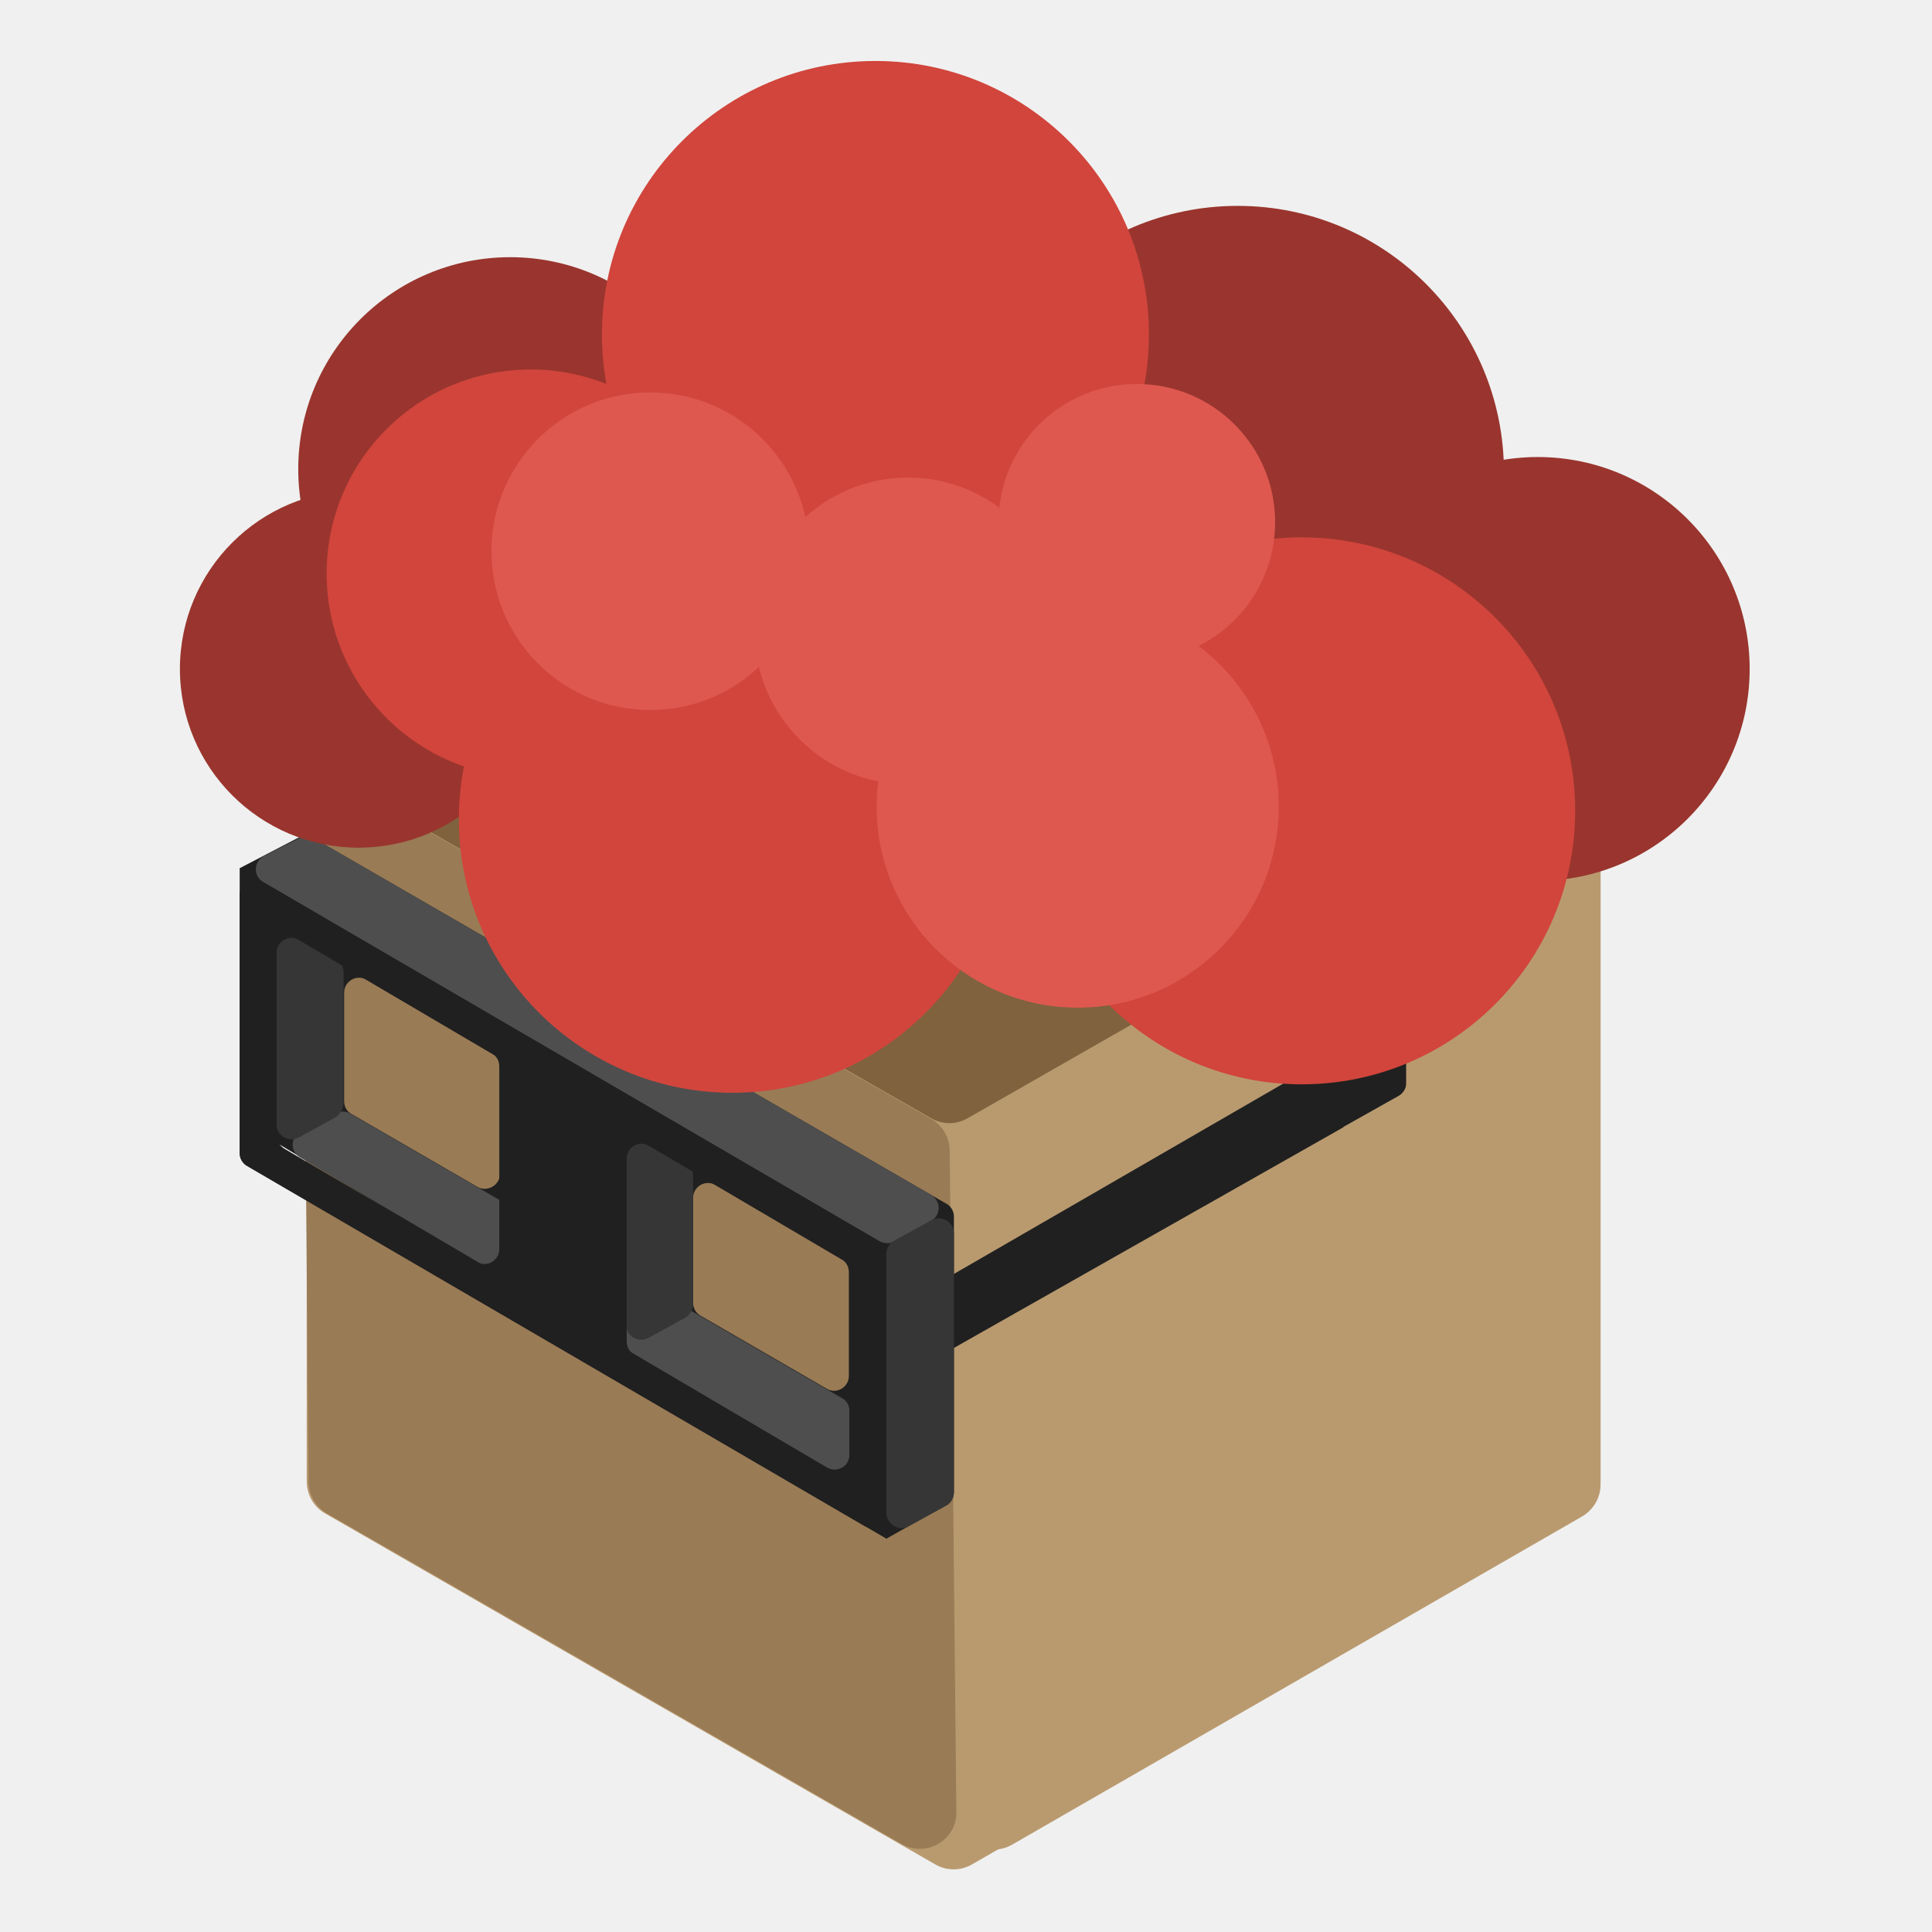
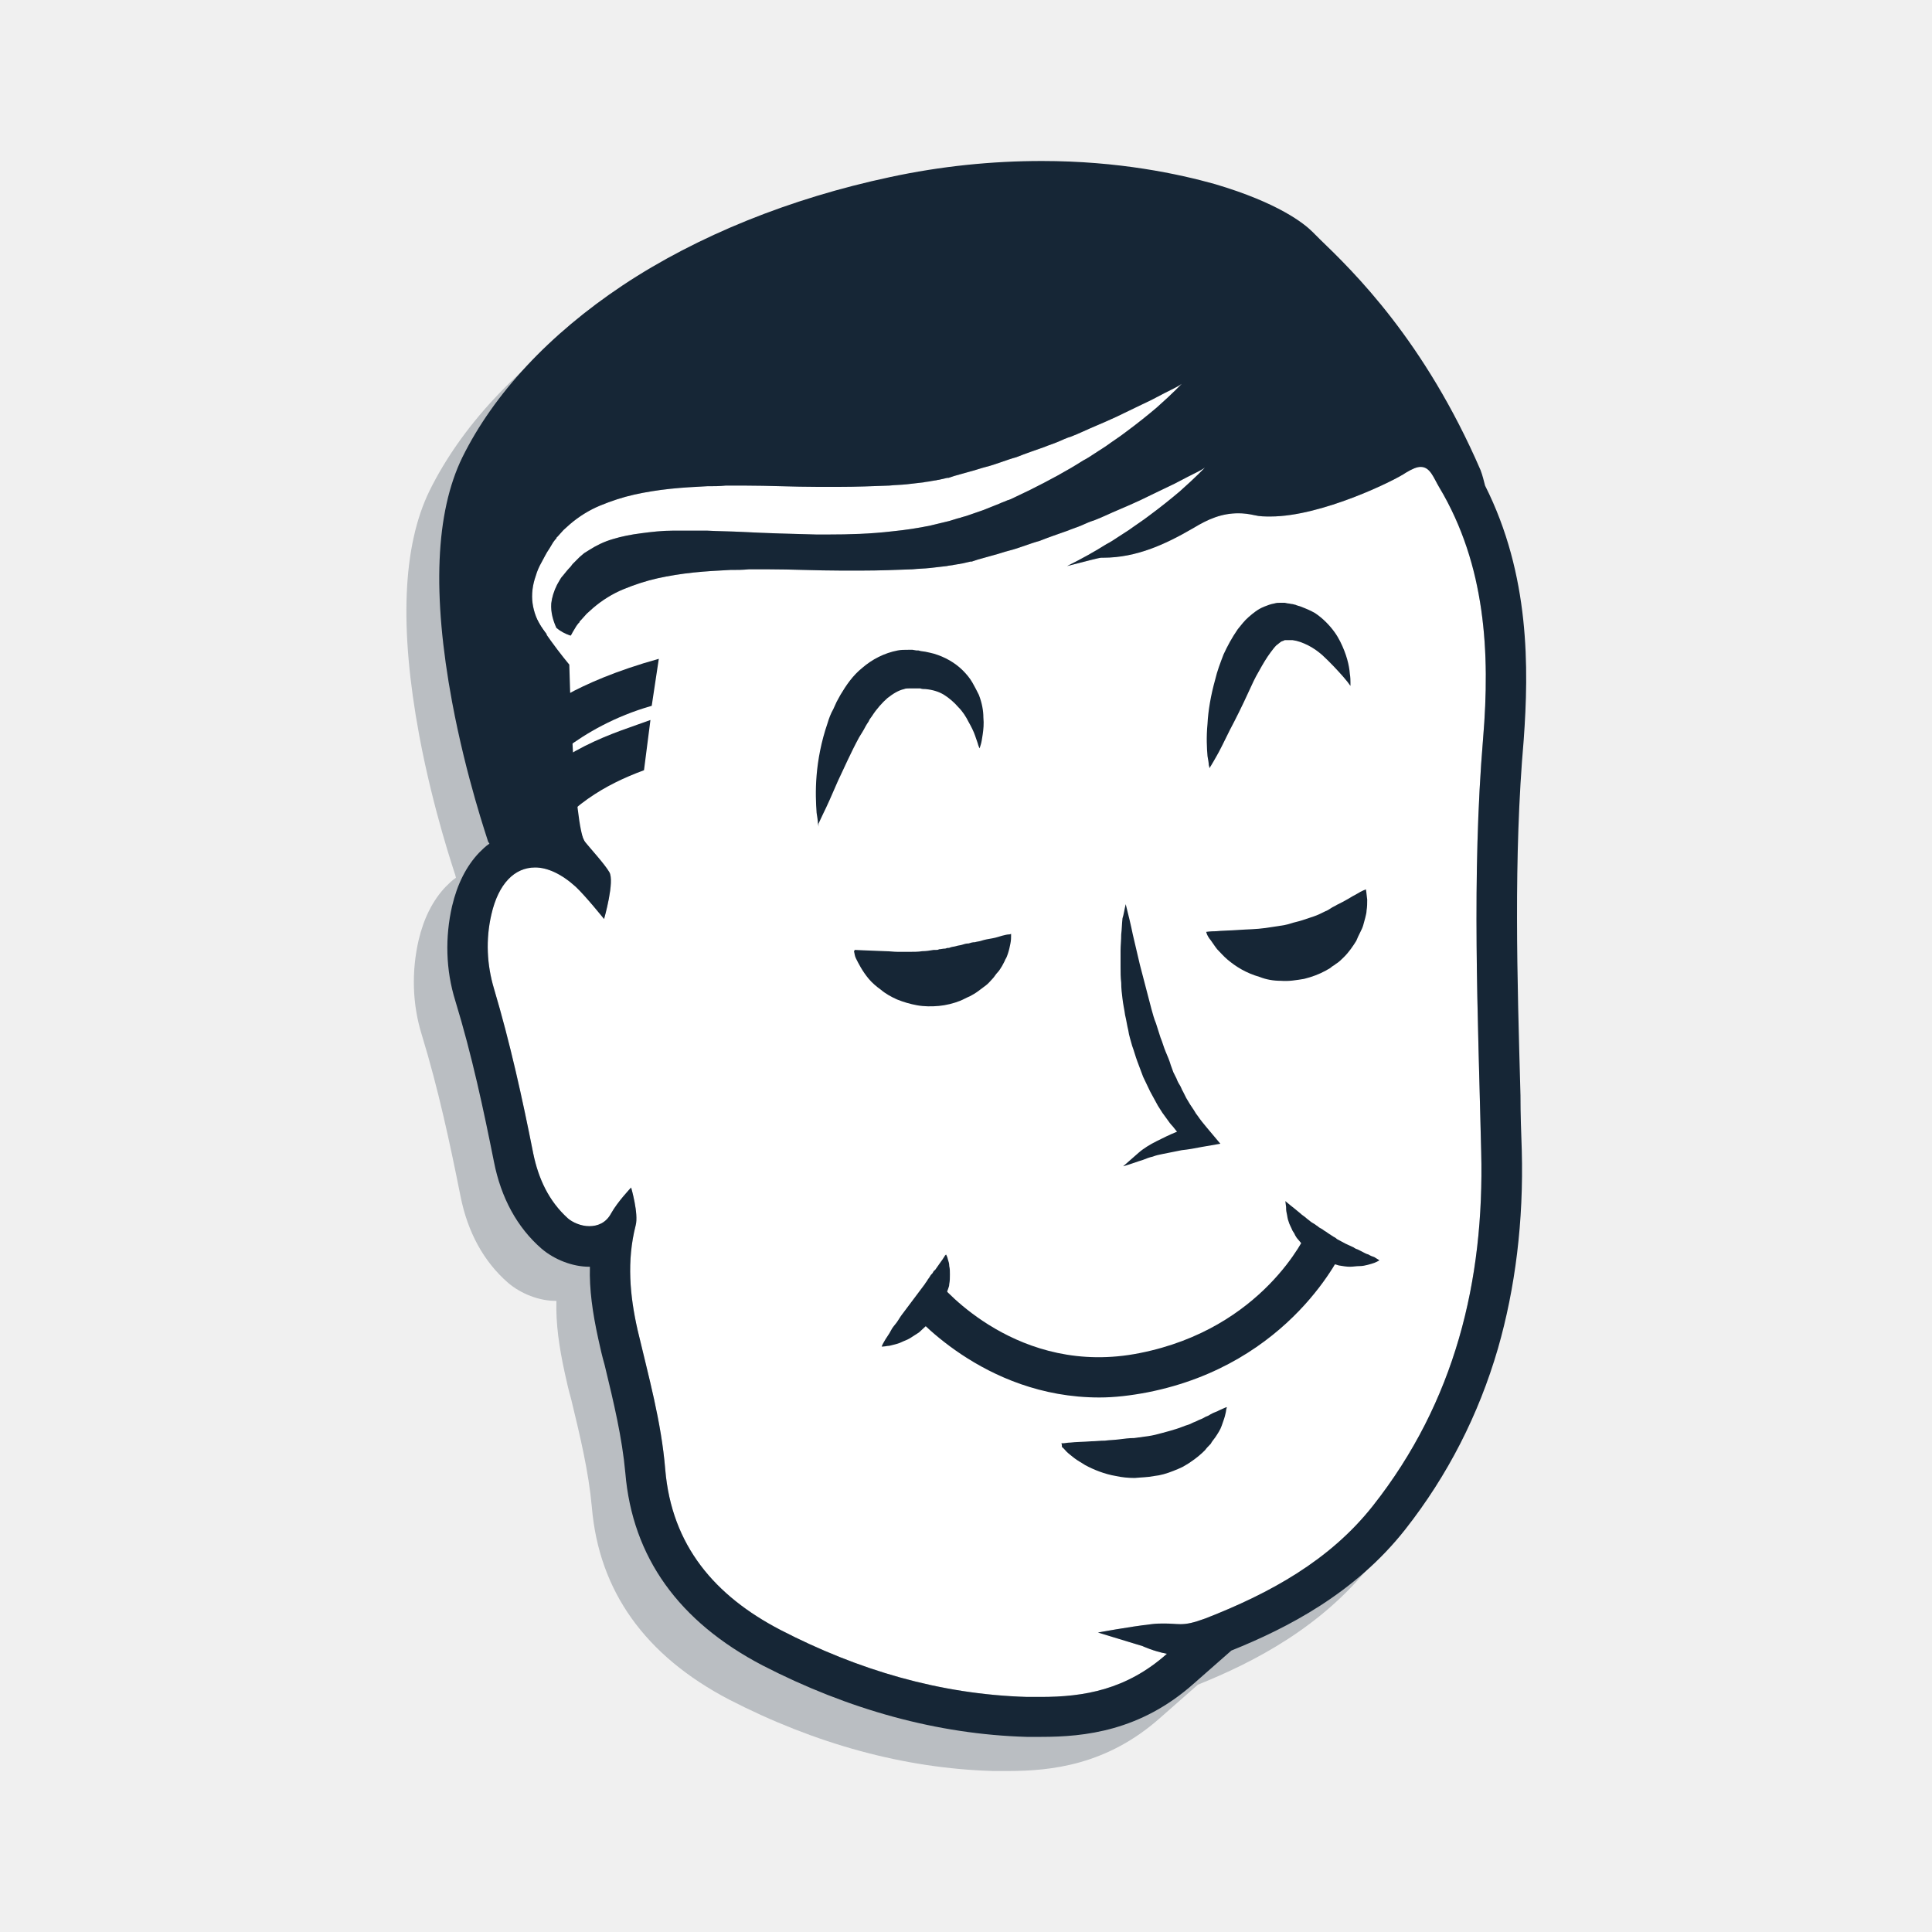
- <svg xmlns="http://www.w3.org/2000/svg" version="1.1" id="Layer_1" x="0px" y="0px" viewBox="0 0 320 320" enable-background="new 0 0 320 320" xml:space="preserve">
+ <svg xmlns="http://www.w3.org/2000/svg" version="1.1" id="Layer_1" x="0px" y="0px" viewBox="0 0 300 300" enable-background="new 0 0 300 300" xml:space="preserve">
  <g>
-     <path fill="#B99A6F" d="M53.9,250.7l101,58.1c1.9,1.1,4.2,1.1,6.1,0l101-58.1c1.9-1.1,3.1-3.1,3.1-5.3V129.2c0-2.2-1.2-4.2-3.1-5.3   L161,65.7c-1.9-1.1-4.2-1.1-6.1,0l-101,58.1c-1.9,1.1-3.1,3.1-3.1,5.3v116.2C50.8,247.5,51.9,249.6,53.9,250.7z" />
-     <path fill="#80623E" d="M255.2,120.3l-94.8-54.7c-1.9-1.1-4.3-1.1-6.2,0l-94.8,54.7c-4.1,2.4-4.1,8.3,0,10.7l94.8,54.2   c1.9,1.1,4.2,1.1,6.1,0l94.8-54.2C259.3,128.6,259.4,122.7,255.2,120.3z" />
-     <path fill="#B99A6F" d="M265.1,136.3v109.6c0,2.2-1.2,4.2-3.1,5.3l-94.3,54.3c-4.1,2.4-9.2-0.6-9.2-5.3l-1.1-109.6   c0-2.2,1.2-4.3,3.1-5.4l95.4-54.3C260,128.6,265.1,131.6,265.1,136.3z" />
-     <path fill="#997B55" d="M149.3,305.4l-95.1-54.7c-1.9-1.1-3.1-3.1-3.1-5.3l-0.9-108.9c0-4.8,5.1-7.8,9.2-5.4l94.8,54.2   c1.9,1.1,3.1,3.1,3.1,5.3l1.1,109.4C158.6,304.7,153.4,307.8,149.3,305.4z" />
-     <path fill="#202020" d="M39.7,143.8V191c0,0.9,0.5,1.7,1.2,2.1l106,61.8v-0.1l9.8-5.5c0.8-0.4,1.3-1.3,1.3-2.2v-45.6   c0-0.9-0.5-1.7-1.2-2.1L51.9,138.8c-0.7-0.4-1.6-0.4-2.4-0.1L39.7,143.8L39.7,143.8z M79.1,196.6l-20.9-12.1   c-0.8-0.4-1.2-1.3-1.2-2.1v-18c0-1.9,2.1-3.1,3.7-2.1l20.9,12.3c0.8,0.4,1.2,1.3,1.2,2.1v17.8C82.8,196.3,80.7,197.5,79.1,196.6z    M114.8,215.8v-17.4c0-1.9,2.1-3.1,3.7-2.1l20.9,12.3c0.8,0.4,1.2,1.3,1.2,2.1v17.2c0,1.9-2.1,3.1-3.7,2.1l-20.9-12.1   C115.3,217.5,114.8,216.7,114.8,215.8z M140.3,244.6L140.3,244.6l-36.9-21.7l0,0L140.3,244.6z M81,210.5l-36-21.3l0.7,0L81,210.5   L81,210.5z M45.5,152.8L45.5,152.8L45.5,152.8L45.5,152.8z" />
-     <path fill="#4E4E4E" d="M49.6,138.8l-5.9,3c-1.7,0.9-1.8,3.3-0.1,4.3l102.1,59.5c0.8,0.4,1.7,0.4,2.4,0l6.1-3.4   c1.7-0.9,1.7-3.3,0-4.3L51.9,138.8C51.2,138.4,50.3,138.4,49.6,138.8z" />
-     <path fill="#4E4E4E" d="M137,243.1l-87.3-51.4c-1.7-1-1.6-3.4,0.1-4.3l5.9-3c0.7-0.4,1.6-0.4,2.4,0.1l81.4,47.1   c0.8,0.4,1.2,1.3,1.2,2.1v7.3C140.7,242.9,138.6,244,137,243.1z" />
-     <path fill="#363636" d="M56.9,182.7V161c0-0.9-0.5-1.7-1.3-2.2l-6.2-3.3c-1.6-0.9-3.6,0.3-3.6,2.2v28.5c0,1.9,2,3.1,3.7,2.2   l6.2-3.4C56.4,184.4,56.9,183.6,56.9,182.7z" />
-     <path fill="#363636" d="M114.8,215.9v-21.7c0-0.9-0.5-1.7-1.3-2.2l-6.2-3.3c-1.6-0.9-3.6,0.3-3.6,2.2v28.5c0,1.9,2,3.1,3.7,2.2   l6.2-3.4C114.3,217.7,114.8,216.8,114.8,215.9z" />
-     <path fill="#202020" d="M145.6,205.6L43.4,146c-1.6-1-3.7,0.2-3.7,2.1V191c0,0.9,0.5,1.7,1.2,2.1l102.2,59.6c1.6,1,3.7-0.2,3.7-2.1   v-42.9C146.9,206.8,146.4,206,145.6,205.6z M140.7,210.7v30.3c0,1.9-2.1,3.1-3.7,2.1l-32-18.8c-0.8-0.4-1.2-1.3-1.2-2.1v-30.3   c0-1.9,2.1-3.1,3.7-2.1l32,18.8C140.2,209,140.7,209.8,140.7,210.7z M45.8,188.1v-30.3c0-1.9,2.1-3.1,3.7-2.1l32,18.8   c0.8,0.4,1.2,1.3,1.2,2.1v30.3c0,1.9-2.1,3.1-3.7,2.1l-32-18.8C46.3,189.7,45.8,188.9,45.8,188.1z" />
-     <path fill="#202020" d="M148.1,218c0-0.8,0.5-1.6,1.2-2l9.4-5.4v0l13.5-7.8l47.4-27.4l0,0l9.5-5.4c1.6-0.9,3.8,0.2,3.8,2.1v7.4   c0,0.9-0.6,1.7-1.4,2.1l-8.9,5c-0.2,0.2-0.4,0.3-0.6,0.4l-70.6,40c-1.7,1-3.8-0.3-3.7-2.3L148.1,218z" />
-     <circle fill="#99352E" cx="254.7" cy="110.8" r="35.1" />
-     <path fill="#363636" d="M150.5,252.8l6.2-3.4c0.8-0.4,1.3-1.3,1.3-2.2v-42.9c0-1.9-2-3.1-3.7-2.2l-6.2,3.4   c-0.8,0.4-1.3,1.3-1.3,2.2v42.9C146.9,252.5,148.9,253.7,150.5,252.8z" />
-     <circle fill="#99352E" cx="205" cy="78.2" r="44.1" />
-     <circle fill="#99352E" cx="84.5" cy="77.7" r="35.1" />
-     <circle fill="#99352E" cx="59.4" cy="110.8" r="29.6" />
-     <circle fill="#D1453C" cx="215.6" cy="134.3" r="45.3" />
-     <circle fill="#D1453C" cx="145" cy="55.4" r="45.3" />
-     <circle fill="#D1453C" cx="121.3" cy="135.7" r="45.3" />
-     <circle fill="#DE584F" cx="178.5" cy="133.6" r="33.3" />
-     <circle fill="#DE584F" cx="188.3" cy="86.5" r="22.9" />
-     <circle fill="#DE584F" cx="150.4" cy="104.5" r="25.4" />
-     <circle fill="#D1453C" cx="87.9" cy="95" r="33.8" />
-     <circle fill="#DE584F" cx="107.7" cy="91.3" r="26.3" />
+     <path opacity="0.25" fill="#162636" d="M225.4,80.6c-0.2-0.8-0.4-1.6-0.7-2.4c-8.7-20.1-19.7-30.8-25-35.9   c-0.4-0.4-0.8-0.8-1.1-1.1c-1.3-1.3-5.3-4.5-15.1-7.4c-5.7-1.6-14.9-3.6-26.9-3.6h0c-7.8,0-15.7,0.8-23.6,2.5   c-15.5,3.3-29.9,9.1-41.5,16.8c-11.4,7.6-19.9,16.8-24.8,26.7c-4.2,8.6-4.7,21.3-1.6,38c2.2,11.8,5.5,21.3,5.6,21.7l0.1,0.4   c-0.6,0.4-1.1,0.9-1.6,1.4c-2,2.1-3.4,4.9-4.2,8.3c-1.1,4.8-1,9.9,0.5,14.7c2.6,8.5,4.4,17,6,25c1.1,5.6,3.6,10.2,7.4,13.5   c2,1.7,4.8,2.8,7.4,2.8c0,0,0,0,0.1,0c-0.1,3.5,0.4,7.1,1.3,11.2c0.3,1.4,0.6,2.7,1,4.1c1.4,5.8,2.7,11.2,3.2,16.7   c1.1,13.1,8.3,23.1,21.3,29.9c13.4,6.9,27.2,10.7,41,11.1c0.8,0,1.5,0,2.3,0c6.7,0,15.4-0.9,23.7-8.3l5.8-5.1   c8.7-3.5,19.2-8.9,27-18.8c6.6-8.4,11.4-17.8,14.4-28.1c2.7-9.4,4-19.8,3.7-30.8c-0.1-2.8-0.2-5.6-0.2-8.5   c-0.5-18.1-1.1-36.9,0.5-55.2C232.2,109,232.4,94.5,225.4,80.6z" />
+     <path fill="#FFFFFF" d="M230.3,114.6c-1.8,21.5-0.8,42.9-0.3,64.3c0.5,20-4.1,38.8-16.8,54.9c-6.7,8.5-16,13.6-26,17.5   c-1.9,0.7-2.9,0.9-3.9,0.9c-0.7,0-1.5-0.1-2.5-0.1c-0.6,0-1.2,0-2,0.1c-3.5,0.4-8.3,1.3-8.3,1.3l6.9,2.1c0,0,1.7,0.8,3.8,1.2   c-6.3,5.6-12.9,6.7-19.6,6.7c-0.7,0-1.4,0-2.1,0c-13.6-0.4-26.3-4.2-38.3-10.4c-10.2-5.3-16.9-13.1-17.9-24.9   c-0.6-7.4-2.6-14.5-4.3-21.7c-1.2-5.3-1.7-10.7-0.3-16.2c0.5-1.8-0.7-5.9-0.7-5.9s-2.1,2.2-3.1,4c-0.8,1.5-2.1,2-3.4,2   c-1.3,0-2.6-0.6-3.3-1.2c-3-2.7-4.6-6.2-5.4-10.1c-1.7-8.6-3.6-17.2-6.1-25.6c-1.1-3.7-1.3-7.6-0.4-11.5c1.1-4.8,3.6-7.3,6.8-7.3   c1.9,0,4.1,1,6.3,3c1.5,1.4,4.4,5,4.4,5s1.7-5.9,0.8-7.3c-0.7-1.2-2.8-3.5-3.7-4.6c-1.8-2.1-6.6-24.7-7.4-28.7   c-0.3-1.3,0.3-2.5,1.4-3.6c-0.3-0.4-0.6-0.8-0.9-1.2c-0.6-1-1.1-2.2-1.3-3.6c-0.2-1.4,0-2.9,0.5-4.3c0.2-0.7,0.5-1.4,0.9-2.1   c0.4-0.7,0.7-1.4,1.2-2.1c0.1-0.2,0.2-0.3,0.3-0.5c0.1-0.2,0.2-0.3,0.3-0.5l0.3-0.4l0.2-0.2l0-0.1l0,0c0,0,0,0,0,0   c0,0,0.1-0.1,0.1-0.1l0.1-0.1c0.3-0.3,0.6-0.7,0.9-1c0.3-0.3,0.7-0.6,1-0.9c1.4-1.2,3-2.2,4.7-2.9c1.7-0.7,3.5-1.3,5.3-1.7   c1.8-0.4,3.7-0.7,5.6-0.9c1.9-0.2,3.8-0.3,5.7-0.4c1,0,1.9,0,2.9-0.1c0.9,0,1.9,0,2.9,0c3.8,0,7.6,0.2,11.4,0.2c1.1,0,2.1,0,3.2,0   c2.7,0,5.3-0.1,7.9-0.2c0.9-0.1,1.8-0.1,2.7-0.2c0.9-0.1,1.7-0.2,2.6-0.3c0.4-0.1,0.8-0.1,1.2-0.2l0.6-0.1c0.2,0,0.4-0.1,0.6-0.1   c0.4-0.1,0.9-0.2,1.3-0.3l0.2,0l0.1,0l0,0c0,0,0,0,0,0c0,0,0,0,0,0c0,0,0,0-0.1,0l0.3-0.1l0.6-0.2c0.8-0.2,1.7-0.5,2.5-0.7   c0.8-0.2,1.6-0.5,2.4-0.7c1.6-0.4,3.2-1.1,4.7-1.5c1.5-0.6,3-1.1,4.4-1.6c0.7-0.3,1.4-0.5,2.1-0.8c0.7-0.3,1.3-0.6,2-0.8   c1.3-0.5,2.5-1.1,3.7-1.6c1.2-0.5,2.3-1,3.4-1.5c2.1-1,3.9-1.9,5.4-2.6c1.5-0.8,2.7-1.4,3.5-1.8c0.8-0.4,1.2-0.7,1.2-0.7   s-1.3,1.4-3.9,3.7c-1.3,1.1-2.9,2.4-4.8,3.8c-0.9,0.7-2,1.4-3.1,2.2c-0.6,0.4-1.1,0.7-1.7,1.1c-0.6,0.4-1.2,0.8-1.8,1.1   c-2.5,1.6-5.3,3.1-8.3,4.6c-0.8,0.4-1.5,0.7-2.3,1.1c-0.4,0.2-0.8,0.4-1.2,0.5c-0.4,0.2-0.8,0.3-1.2,0.5c-0.8,0.3-1.7,0.7-2.5,1   c-0.9,0.3-1.7,0.6-2.6,0.9l-0.7,0.2l-0.3,0.1l-0.4,0.1c-0.4,0.1-0.9,0.3-1.3,0.4c-0.9,0.2-2,0.5-2.9,0.7c-1.9,0.4-3.9,0.7-5.9,0.9   c-3.4,0.4-6.7,0.5-10.1,0.5c-0.6,0-1.1,0-1.7,0c-3.9-0.1-7.7-0.2-11.5-0.4c-1.9-0.1-3.7-0.1-5.5-0.2c-0.7,0-1.5,0-2.2,0   c-1,0-2.1,0-3.1,0c-1.7,0-3.4,0.2-4.9,0.4c-1.6,0.2-3.1,0.5-4.4,0.9c-1.4,0.4-2.6,1-3.7,1.7c-0.3,0.2-0.5,0.3-0.8,0.5   c-0.2,0.2-0.5,0.4-0.7,0.6l-0.1,0.1c0,0,0,0,0,0c0,0,0,0,0,0c0,0,0,0,0,0l0,0l0,0l-0.2,0.2l-0.4,0.4c-0.1,0.1-0.3,0.3-0.4,0.4   L88.6,88c-0.4,0.4-0.8,0.9-1.2,1.4c-0.2,0.2-0.4,0.5-0.5,0.7c-0.1,0.2-0.3,0.5-0.4,0.7c-0.5,1-0.8,2-0.9,2.9   c-0.1,1.4,0.3,2.7,0.8,3.8c0.6,0.5,1.3,0.9,2.2,1.2c0.1-0.1,0.2-0.3,0.3-0.5c0.1-0.2,0.2-0.3,0.3-0.5c0.1-0.2,0.2-0.3,0.3-0.5   l0.3-0.4l0.2-0.2l0-0.1l0,0c0,0,0,0,0,0c0,0,0.1-0.1,0.1-0.1l0.1-0.1c0.3-0.3,0.6-0.7,0.9-1c0.3-0.3,0.7-0.6,1-0.9   c1.4-1.2,3-2.2,4.7-2.9c1.7-0.7,3.5-1.3,5.3-1.7c1.8-0.4,3.7-0.7,5.6-0.9c1.9-0.2,3.8-0.3,5.7-0.4c1,0,1.9,0,2.9-0.1   c0.9,0,1.9,0,2.9,0c3.8,0,7.6,0.2,11.4,0.2c1.1,0,2.1,0,3.2,0c2.7,0,5.3-0.1,7.9-0.2c0.9-0.1,1.8-0.1,2.7-0.2   c0.9-0.1,1.7-0.2,2.6-0.3c0.4-0.1,0.8-0.1,1.2-0.2l0.6-0.1c0.2,0,0.4-0.1,0.6-0.1c0.4-0.1,0.9-0.2,1.3-0.3l0.2,0l0.1,0l0,0   c0,0,0,0,0,0c0,0,0,0,0,0c0,0,0,0-0.1,0l0.3-0.1l0.6-0.2c0.8-0.2,1.7-0.5,2.5-0.7c0.8-0.2,1.6-0.5,2.4-0.7c1.6-0.4,3.2-1.1,4.7-1.5   c1.5-0.6,3-1.1,4.4-1.6c0.7-0.3,1.4-0.5,2.1-0.8c0.7-0.3,1.3-0.6,2-0.8c1.3-0.5,2.5-1.1,3.7-1.6c1.2-0.5,2.3-1,3.4-1.5   c2.1-1,3.9-1.9,5.4-2.6c1.5-0.8,2.7-1.4,3.5-1.8c0.8-0.4,1.2-0.7,1.2-0.7s-1.3,1.4-3.9,3.7c-1.3,1.1-2.9,2.4-4.8,3.8   c-0.9,0.7-2,1.4-3.1,2.2c-0.6,0.4-1.1,0.7-1.7,1.1c-0.6,0.4-1.2,0.8-1.8,1.1c-1.9,1.2-3.9,2.3-6.1,3.4c3.1-0.8,5-1.3,5.3-1.3   c0,0,0,0,0,0c0.1,0,0.2,0,0.3,0c5.2,0,9.7-2.1,14-4.6c2.3-1.4,4.4-2.3,7-2.3c0.8,0,1.6,0.1,2.5,0.3c0.8,0.2,1.6,0.2,2.5,0.2   c7.9,0,19.3-5.6,21-6.8c1-0.6,1.7-0.9,2.3-0.9c1.5,0,2,1.7,2.9,3.2C230.7,87.8,231.4,101.4,230.3,114.6z" />
+     <path fill="#162636" d="M127.1,128.4c0,0,0-0.2-0.1-0.6c0-0.4-0.1-0.9-0.2-1.6c-0.1-1.4-0.2-3.4,0-5.8c0.2-2.4,0.7-5.2,1.7-8.1   c0.2-0.7,0.5-1.5,0.9-2.2c0.2-0.4,0.3-0.7,0.5-1.1c0.2-0.4,0.4-0.7,0.6-1.1c0.9-1.5,1.9-3,3.4-4.2c1.5-1.3,3.4-2.3,5.5-2.7   c0.5-0.1,1-0.1,1.6-0.1l0.4,0l0,0l0.1,0l0,0l0.1,0l0.1,0l0.6,0.1l0.3,0l0.4,0.1l0.7,0.1c0.5,0.1,0.9,0.2,1.3,0.3   c1.7,0.5,3.3,1.4,4.5,2.6c0.6,0.6,1.1,1.2,1.5,1.9c0.4,0.7,0.7,1.3,1,1.9c0.5,1.3,0.7,2.5,0.7,3.5c0.1,1,0,1.9-0.1,2.6   c-0.1,0.7-0.2,1.3-0.3,1.6c-0.1,0.4-0.2,0.6-0.2,0.6s-0.1-0.2-0.2-0.5c-0.1-0.4-0.3-0.9-0.5-1.5c-0.2-0.6-0.6-1.4-1-2.1   c-0.4-0.8-0.9-1.6-1.6-2.3c-0.6-0.7-1.4-1.4-2.2-1.9c-0.8-0.5-1.8-0.8-2.9-0.9c-0.3,0-0.5,0-0.8-0.1l-0.4,0l-0.2,0   c-0.1,0-0.2,0-0.3,0l-0.6,0l-0.1,0l-0.1,0l0,0c-0.1,0,0.1,0,0.1,0l0,0l-0.2,0c-0.2,0-0.5,0-0.7,0.1c-0.9,0.2-1.7,0.7-2.6,1.4   c-0.8,0.7-1.7,1.7-2.4,2.8c-0.2,0.3-0.4,0.5-0.5,0.8c-0.2,0.3-0.4,0.6-0.5,0.8c-0.3,0.6-0.7,1.2-1,1.7c-1.3,2.4-2.3,4.7-3.3,6.8   c-0.9,2.1-1.7,3.9-2.3,5.1c-0.3,0.6-0.5,1.1-0.7,1.5C127.1,128.2,127.1,128.4,127.1,128.4z" />
+     <path fill="#162636" d="M187.8,119.3c0,0,0-0.2-0.1-0.5c0-0.3-0.1-0.8-0.2-1.4c-0.1-1.2-0.2-2.9,0-5c0.1-2,0.5-4.4,1.2-6.9   c0.3-1.3,0.8-2.6,1.3-3.9c0.6-1.3,1.3-2.6,2.2-3.9c0.5-0.6,1-1.3,1.7-1.9c0.7-0.6,1.4-1.2,2.4-1.6c0.5-0.2,1-0.4,1.6-0.5   c0.3-0.1,0.6-0.1,0.9-0.1l0.4,0l0.1,0l0,0c0.2,0,0.1,0,0.1,0l0,0l0.1,0l0.5,0.1c0.2,0,0.5,0.1,0.7,0.1l0.4,0.1   c0.1,0,0.2,0.1,0.3,0.1c0.2,0.1,0.4,0.1,0.6,0.2c0.8,0.3,1.5,0.6,2.2,1c0.6,0.4,1.2,0.9,1.7,1.4c1,1,1.7,2,2.2,3c1,2,1.4,3.7,1.5,5   c0.1,0.6,0.1,1.1,0.1,1.4c0,0.3,0,0.5,0,0.5s-0.1-0.1-0.3-0.4c-0.2-0.3-0.5-0.6-0.9-1.1c-0.8-0.9-1.9-2.1-3.2-3.3   c-0.7-0.6-1.4-1.1-2.2-1.5c-0.8-0.4-1.6-0.7-2.4-0.8l-0.3,0l-0.1,0l-0.1,0l-0.2,0l-0.5,0c-0.2,0.1-0.2,0.1-0.5,0.2   c-0.2,0.1-0.5,0.4-0.8,0.6c-0.3,0.3-0.6,0.7-0.9,1.1c-0.6,0.8-1.2,1.8-1.8,2.9c-0.6,1-1.1,2.1-1.6,3.2c-1,2.2-2,4.2-2.9,5.9   c-0.9,1.8-1.6,3.3-2.2,4.3c-0.3,0.5-0.5,0.9-0.7,1.2C187.9,119.1,187.8,119.3,187.8,119.3z" />
+     <path fill="#162636" d="M164.8,224.1c0,0,0.1,0,0.4,0c0.2,0,0.6-0.1,1-0.1c0.8-0.1,2-0.1,3.3-0.2c0.6,0,1.3-0.1,2.1-0.1   c0.7-0.1,1.5-0.1,2.2-0.2c0.8-0.1,1.5-0.2,2.3-0.2c0.8-0.1,1.5-0.2,2.2-0.3c0.7-0.1,1.5-0.3,2.2-0.5c0.4-0.1,0.7-0.2,1.1-0.3   c0.3-0.1,0.7-0.2,1-0.3c0.7-0.2,1.3-0.5,2-0.7c0.3-0.1,0.6-0.3,0.9-0.4c0.3-0.1,0.6-0.3,0.9-0.4c0.3-0.1,0.6-0.3,0.8-0.4   c0.3-0.1,0.5-0.2,0.8-0.4c0.5-0.3,1-0.4,1.3-0.6c0.4-0.2,0.7-0.3,0.9-0.4c0.2-0.1,0.3-0.1,0.3-0.1s0,0.1-0.1,0.4   c0,0.2-0.1,0.6-0.2,1c-0.1,0.4-0.3,0.9-0.5,1.5c-0.2,0.6-0.6,1.2-1,1.8c-0.2,0.3-0.5,0.6-0.7,1c-0.3,0.3-0.6,0.6-0.9,1   c-0.6,0.6-1.3,1.2-2.2,1.8c-0.4,0.3-0.8,0.5-1.3,0.8c-0.4,0.2-0.9,0.4-1.4,0.6c-1,0.4-2,0.7-3,0.8c-1,0.2-2,0.2-3,0.3   c-1,0-2-0.1-2.9-0.3c-1.8-0.3-3.5-1-4.8-1.7c-0.6-0.4-1.2-0.7-1.7-1.1c-0.5-0.4-0.9-0.7-1.2-1c-0.3-0.3-0.5-0.6-0.7-0.7   C164.9,224.2,164.8,224.1,164.8,224.1z" />
+     <g>
+       <g>
+         <path fill="#162636" d="M170.7,217c-18.1,0-29.1-13.2-29.7-13.9l4.8-3.9c0.5,0.6,12.3,14.7,31.2,10.9c19.1-3.8,25.8-18.3,26-18.9     l5.7,2.5c-0.3,0.7-8.2,18.1-30.5,22.5C175.6,216.7,173.1,217,170.7,217z" />
+       </g>
+       <path fill="#162636" d="M199.6,186.5c0,0,0.2,0.2,0.7,0.6c0.4,0.3,1,0.8,1.6,1.3c0.3,0.3,0.7,0.5,1,0.8c0.4,0.3,0.7,0.6,1.1,0.8    c0.2,0.1,0.4,0.3,0.6,0.4c0.2,0.2,0.4,0.3,0.6,0.4c0.2,0.1,0.4,0.3,0.6,0.4c0.2,0.1,0.4,0.3,0.6,0.4c0.1,0.1,0.2,0.1,0.3,0.2    l0.3,0.2c0.2,0.1,0.4,0.2,0.6,0.4c0.4,0.2,0.9,0.5,1.3,0.7c0.4,0.2,0.9,0.4,1.3,0.6c0.1,0.1,0.2,0.1,0.3,0.2    c0.1,0,0.2,0.1,0.3,0.1c0.2,0.1,0.4,0.2,0.6,0.3c0.4,0.2,0.7,0.4,1.1,0.5c0.3,0.2,0.6,0.3,0.9,0.4c0.5,0.3,0.8,0.5,0.8,0.5    s-0.3,0.2-0.8,0.4c-0.3,0.1-0.6,0.2-1,0.3c-0.4,0.1-0.8,0.2-1.3,0.2c-0.5,0-1,0.1-1.5,0.1c-0.5,0-1.1-0.1-1.7-0.2    c-0.3-0.1-0.6-0.2-0.9-0.2c-0.3-0.1-0.6-0.2-0.9-0.3c-0.3-0.1-0.6-0.3-0.9-0.4l-0.4-0.2c-0.1-0.1-0.3-0.2-0.4-0.3    c-0.3-0.2-0.5-0.4-0.8-0.6c-0.3-0.2-0.5-0.4-0.7-0.6c-0.5-0.4-0.9-0.9-1.3-1.4c-0.2-0.2-0.4-0.5-0.5-0.7c-0.1-0.3-0.3-0.5-0.4-0.7    c-0.2-0.5-0.5-1-0.6-1.4c-0.2-0.5-0.2-0.9-0.3-1.3c-0.1-0.4-0.1-0.7-0.1-1C199.6,186.8,199.6,186.5,199.6,186.5z" />
+       <path fill="#162636" d="M146.9,194.8c0,0,0.2,0.3,0.3,0.8c0.1,0.3,0.2,0.6,0.2,1c0.1,0.4,0.1,0.8,0.1,1.3c0,0.5,0,1-0.1,1.5    c0,0.3-0.1,0.5-0.2,0.8c-0.1,0.3-0.2,0.5-0.3,0.8c-0.2,0.6-0.4,1.1-0.7,1.7c-0.3,0.5-0.6,1.1-1,1.6c-0.4,0.5-0.8,1-1.2,1.4    c-0.4,0.4-0.9,0.8-1.3,1.2c-0.5,0.3-0.9,0.6-1.4,0.9c-0.5,0.3-0.9,0.4-1.3,0.6c-0.4,0.2-0.8,0.3-1.2,0.4c-0.4,0.1-0.7,0.2-1,0.2    c-0.5,0.1-0.9,0.1-0.9,0.1s0.1-0.3,0.4-0.8c0.1-0.2,0.3-0.5,0.5-0.8c0.2-0.3,0.4-0.6,0.6-1c0.2-0.4,0.5-0.7,0.8-1.1    c0.3-0.4,0.5-0.8,0.8-1.2c0.3-0.4,0.6-0.8,0.9-1.2c0.3-0.4,0.6-0.8,0.9-1.2c0.3-0.4,0.6-0.8,0.9-1.2c0.3-0.4,0.6-0.8,0.9-1.2    c0.1-0.2,0.3-0.4,0.4-0.6c0.1-0.2,0.3-0.4,0.4-0.6c0.1-0.2,0.3-0.4,0.4-0.5c0.1-0.2,0.2-0.4,0.4-0.5c0.5-0.7,0.9-1.3,1.2-1.7    c0.1-0.2,0.3-0.4,0.3-0.5C146.9,194.8,146.9,194.8,146.9,194.8z" />
+     </g>
+     <g>
+       <path fill="#162636" d="M83.6,131.8l-3.8-6.9c6.2-8.6,16.1-11.2,21.2-13.1l-1,7.8C93.8,121.9,88.4,125.1,83.6,131.8z" />
+     </g>
+     <g>
+       <path fill="#162636" d="M83.3,120.3l0.1-9.3c0.3-0.4,5.6-5,18.9-8.7l-1.1,7.3C89.6,112.9,83.4,120.2,83.3,120.3z" />
+     </g>
+     <path fill="#162636" d="M132.7,147.5c0,0,1.9,0.1,4.8,0.2c0.6,0,1.3,0.1,1.9,0.1c0.6,0,1.3,0,1.9,0c0.6,0,1.3,0,1.9-0.1   c0.6,0,1.2-0.1,1.8-0.2l0.4,0c0.1,0,0.3,0,0.4-0.1c0.3,0,0.6-0.1,0.9-0.1c0.2,0,0.3-0.1,0.4-0.1c0.2,0,0.3,0,0.5-0.1   c0.3-0.1,0.6-0.1,0.9-0.2c0.3-0.1,0.6-0.1,0.9-0.2c0.3-0.1,0.6-0.2,1-0.2c0.3-0.1,0.6-0.2,1-0.2c0.3-0.1,0.6-0.1,0.9-0.2   c0.6-0.2,1.2-0.3,1.8-0.4c0.6-0.1,1.1-0.3,1.5-0.4c0.4-0.1,0.8-0.2,1-0.2c0.3,0,0.4-0.1,0.4-0.1s0,0.1,0,0.4c0,0.2,0,0.6-0.1,1.1   c-0.1,0.5-0.2,1-0.4,1.6c-0.1,0.3-0.2,0.6-0.4,0.9c-0.1,0.3-0.3,0.6-0.5,1c-0.2,0.3-0.4,0.7-0.7,1c-0.3,0.3-0.5,0.7-0.8,1   c-0.3,0.3-0.6,0.7-1,1c-0.4,0.3-0.8,0.6-1.2,0.9c-0.4,0.3-0.9,0.6-1.3,0.8c-0.5,0.2-1,0.5-1.5,0.7c-1,0.4-2.2,0.7-3.3,0.8   c-1.1,0.1-2.3,0.1-3.4-0.1c-1.1-0.2-2.1-0.5-3.1-0.9c-0.9-0.4-1.8-0.9-2.5-1.5c-0.7-0.5-1.4-1.1-1.9-1.7c-1-1.2-1.6-2.4-2-3.2   c-0.2-0.4-0.2-0.8-0.3-1.1C132.7,147.7,132.7,147.5,132.7,147.5z" />
+     <path fill="#162636" d="M187.3,144.7c0,0,0.6-0.1,1.5-0.1c0.9-0.1,2.2-0.1,3.5-0.2c1.4-0.1,2.8-0.1,4.2-0.3c0.7-0.1,1.4-0.2,2-0.3   c0.7-0.1,1.3-0.2,1.9-0.4c0.6-0.2,1.2-0.3,1.8-0.5c0.6-0.2,1.2-0.4,1.8-0.6c0.6-0.2,1.2-0.5,1.8-0.8c0.3-0.1,0.6-0.3,0.9-0.5   c0.3-0.2,0.6-0.3,0.9-0.5c0.6-0.3,1.2-0.6,1.7-0.9c0.5-0.3,1-0.6,1.4-0.8c0.8-0.5,1.4-0.7,1.4-0.7s0.1,0.6,0.2,1.6   c0,0.5,0,1.1-0.1,1.7c0,0.3-0.1,0.7-0.2,1.1c-0.1,0.4-0.2,0.7-0.3,1.1c-0.1,0.4-0.3,0.8-0.5,1.2c-0.2,0.4-0.4,0.8-0.6,1.3   c-0.5,0.8-1.1,1.7-1.9,2.5c-0.4,0.4-0.8,0.8-1.3,1.1c-0.2,0.2-0.5,0.3-0.7,0.5c-0.2,0.2-0.5,0.3-0.8,0.5c-1.1,0.6-2.2,1-3.4,1.3   c-1.2,0.2-2.4,0.4-3.6,0.3c-1.2,0-2.3-0.2-3.3-0.6c-2.1-0.6-3.7-1.6-5-2.7c-0.6-0.5-1.1-1.1-1.6-1.6c-0.4-0.5-0.7-1-1-1.4   C187.4,145.3,187.3,144.7,187.3,144.7z" />
+     <path fill="#162636" d="M82.4,93.7c0.3,2.7,6,9.5,6,9.5s0.6,25.4,2.5,27.7s-4.3-0.5-4.3-0.5l-8.8-32.3L82.4,93.7z" />
+     <path fill="#162636" d="M230.6,75.4c-0.2-0.8-0.4-1.6-0.7-2.4c-8.7-20.1-19.7-30.8-25-35.9c-0.4-0.4-0.8-0.8-1.1-1.1   c-1.3-1.3-5.3-4.5-15.1-7.4C183,27,173.7,25,161.8,25h0c-7.8,0-15.7,0.8-23.6,2.5c-15.5,3.3-29.9,9.1-41.5,16.8   C85.3,51.9,76.7,61.1,71.8,71c-4.2,8.6-4.7,21.3-1.6,38c2.2,11.8,5.5,21.3,5.6,21.7L76,131c-0.6,0.4-1.1,0.9-1.6,1.4   c-2,2.1-3.4,4.9-4.2,8.3c-1.1,4.8-1,9.9,0.5,14.7c2.6,8.5,4.4,17,6,25c1.1,5.6,3.6,10.2,7.4,13.5c2,1.7,4.8,2.8,7.4,2.8   c0,0,0,0,0.1,0c-0.1,3.5,0.4,7.1,1.3,11.2c0.3,1.4,0.6,2.7,1,4.1c1.4,5.8,2.7,11.2,3.2,16.7c1.1,13.1,8.3,23.1,21.3,29.9   c13.4,6.9,27.2,10.7,41,11.1c0.8,0,1.5,0,2.3,0c6.7,0,15.4-0.9,23.7-8.3l5.8-5.1c8.7-3.5,19.2-8.9,27-18.8   c6.6-8.4,11.4-17.8,14.4-28.1c2.7-9.4,4-19.8,3.7-30.8c-0.1-2.8-0.2-5.6-0.2-8.5c-0.5-18.1-1.1-36.9,0.5-55.2   C237.4,103.8,237.6,89.3,230.6,75.4z M230.3,114.6c-1.8,21.5-0.8,42.9-0.3,64.3c0.5,20-4.1,38.8-16.8,54.9   c-6.7,8.5-16,13.6-26,17.5c-1.9,0.7-2.9,0.9-3.9,0.9c-0.7,0-1.5-0.1-2.5-0.1c-0.6,0-1.2,0-2,0.1c-3.5,0.4-8.3,1.3-8.3,1.3l6.9,2.1   c0,0,1.7,0.8,3.8,1.2c-6.3,5.6-12.9,6.7-19.6,6.7c-0.7,0-1.4,0-2.1,0c-13.6-0.4-26.3-4.2-38.3-10.4c-10.2-5.3-16.9-13.1-17.9-24.9   c-0.6-7.4-2.6-14.5-4.3-21.7c-1.2-5.3-1.7-10.7-0.3-16.2c0.5-1.8-0.7-5.9-0.7-5.9s-2.1,2.2-3.1,4c-0.8,1.5-2.1,2-3.4,2   c-1.3,0-2.6-0.6-3.3-1.2c-3-2.7-4.6-6.2-5.4-10.1c-1.7-8.6-3.6-17.2-6.1-25.6c-1.1-3.7-1.3-7.6-0.4-11.5c1.1-4.8,3.6-7.3,6.8-7.3   c1.9,0,4.1,1,6.3,3c1.5,1.4,4.4,5,4.4,5s1.7-5.9,0.8-7.3c-0.7-1.2-2.8-3.5-3.7-4.6c-1.8-2.1-6.6-24.7-7.4-28.7   c-0.3-1.3,0.3-2.5,1.4-3.6c-0.3-0.4-0.6-0.8-0.9-1.2c-0.6-1-1.1-2.2-1.3-3.6c-0.2-1.4,0-2.9,0.5-4.3c0.2-0.7,0.5-1.4,0.9-2.1   c0.4-0.7,0.7-1.4,1.2-2.1c0.1-0.2,0.2-0.3,0.3-0.5c0.1-0.2,0.2-0.3,0.3-0.5l0.3-0.4l0.2-0.2l0-0.1l0,0c0,0,0,0,0,0   c0,0,0.1-0.1,0.1-0.1l0.1-0.1c0.3-0.3,0.6-0.7,0.9-1c0.3-0.3,0.7-0.6,1-0.9c1.4-1.2,3-2.2,4.7-2.9c1.7-0.7,3.5-1.3,5.3-1.7   c1.8-0.4,3.7-0.7,5.6-0.9c1.9-0.2,3.8-0.3,5.7-0.4c1,0,1.9,0,2.9-0.1c0.9,0,1.9,0,2.9,0c3.8,0,7.6,0.2,11.4,0.2c1.1,0,2.1,0,3.2,0   c2.7,0,5.3-0.1,7.9-0.2c0.9-0.1,1.8-0.1,2.7-0.2c0.9-0.1,1.7-0.2,2.6-0.3c0.4-0.1,0.8-0.1,1.2-0.2l0.6-0.1c0.2,0,0.4-0.1,0.6-0.1   c0.4-0.1,0.9-0.2,1.3-0.3l0.2,0l0.1,0l0,0c0,0,0,0,0,0c0,0,0,0,0,0c0,0,0,0-0.1,0l0.3-0.1l0.6-0.2c0.8-0.2,1.7-0.5,2.5-0.7   c0.8-0.2,1.6-0.5,2.4-0.7c1.6-0.4,3.2-1.1,4.7-1.5c1.5-0.6,3-1.1,4.4-1.6c0.7-0.3,1.4-0.5,2.1-0.8c0.7-0.3,1.3-0.6,2-0.8   c1.3-0.5,2.5-1.1,3.7-1.6c1.2-0.5,2.3-1,3.4-1.5c2.1-1,3.9-1.9,5.4-2.6c1.5-0.8,2.7-1.4,3.5-1.8c0.8-0.4,1.2-0.7,1.2-0.7   s-1.3,1.4-3.9,3.7c-1.3,1.1-2.9,2.4-4.8,3.8c-0.9,0.7-2,1.4-3.1,2.2c-0.6,0.4-1.1,0.7-1.7,1.1c-0.6,0.4-1.2,0.8-1.8,1.1   c-2.5,1.6-5.3,3.1-8.3,4.6c-0.8,0.4-1.5,0.7-2.3,1.1c-0.4,0.2-0.8,0.4-1.2,0.5c-0.4,0.2-0.8,0.3-1.2,0.5c-0.8,0.3-1.7,0.7-2.5,1   c-0.9,0.3-1.7,0.6-2.6,0.9l-0.7,0.2l-0.3,0.1l-0.4,0.1c-0.4,0.1-0.9,0.3-1.3,0.4c-0.9,0.2-2,0.5-2.9,0.7c-1.9,0.4-3.9,0.7-5.9,0.9   c-3.4,0.4-6.7,0.5-10.1,0.5c-0.6,0-1.1,0-1.7,0c-3.9-0.1-7.7-0.2-11.5-0.4c-1.9-0.1-3.7-0.1-5.5-0.2c-0.7,0-1.5,0-2.2,0   c-1,0-2.1,0-3.1,0c-1.7,0-3.4,0.2-4.9,0.4c-1.6,0.2-3.1,0.5-4.4,0.9c-1.4,0.4-2.6,1-3.7,1.7c-0.3,0.2-0.5,0.3-0.8,0.5   c-0.2,0.2-0.5,0.4-0.7,0.6l-0.1,0.1c0,0,0,0,0,0c0,0,0,0,0,0c0,0,0,0,0,0l0,0l0,0l-0.2,0.2l-0.4,0.4c-0.1,0.1-0.3,0.3-0.4,0.4   L88.6,88c-0.4,0.4-0.8,0.9-1.2,1.4c-0.2,0.2-0.4,0.5-0.5,0.7c-0.1,0.2-0.3,0.5-0.4,0.7c-0.5,1-0.8,2-0.9,2.9   c-0.1,1.4,0.3,2.7,0.8,3.8c0.6,0.5,1.3,0.9,2.2,1.2c0.1-0.1,0.2-0.3,0.3-0.5c0.1-0.2,0.2-0.3,0.3-0.5c0.1-0.2,0.2-0.3,0.3-0.5   l0.3-0.4l0.2-0.2l0-0.1l0,0c0,0,0,0,0,0c0,0,0.1-0.1,0.1-0.1l0.1-0.1c0.3-0.3,0.6-0.7,0.9-1c0.3-0.3,0.7-0.6,1-0.9   c1.4-1.2,3-2.2,4.7-2.9c1.7-0.7,3.5-1.3,5.3-1.7c1.8-0.4,3.7-0.7,5.6-0.9c1.9-0.2,3.8-0.3,5.7-0.4c1,0,1.9,0,2.9-0.1   c0.9,0,1.9,0,2.9,0c3.8,0,7.6,0.2,11.4,0.2c1.1,0,2.1,0,3.2,0c2.7,0,5.3-0.1,7.9-0.2c0.9-0.1,1.8-0.1,2.7-0.2   c0.9-0.1,1.7-0.2,2.6-0.3c0.4-0.1,0.8-0.1,1.2-0.2l0.6-0.1c0.2,0,0.4-0.1,0.6-0.1c0.4-0.1,0.9-0.2,1.3-0.3l0.2,0l0.1,0l0,0   c0,0,0,0,0,0c0,0,0,0,0,0c0,0,0,0-0.1,0l0.3-0.1l0.6-0.2c0.8-0.2,1.7-0.5,2.5-0.7c0.8-0.2,1.6-0.5,2.4-0.7c1.6-0.4,3.2-1.1,4.7-1.5   c1.5-0.6,3-1.1,4.4-1.6c0.7-0.3,1.4-0.5,2.1-0.8c0.7-0.3,1.3-0.6,2-0.8c1.3-0.5,2.5-1.1,3.7-1.6c1.2-0.5,2.3-1,3.4-1.5   c2.1-1,3.9-1.9,5.4-2.6c1.5-0.8,2.7-1.4,3.5-1.8c0.8-0.4,1.2-0.7,1.2-0.7s-1.3,1.4-3.9,3.7c-1.3,1.1-2.9,2.4-4.8,3.8   c-0.9,0.7-2,1.4-3.1,2.2c-0.6,0.4-1.1,0.7-1.7,1.1c-0.6,0.4-1.2,0.8-1.8,1.1c-1.9,1.2-3.9,2.3-6.1,3.4c3.1-0.8,5-1.3,5.3-1.3   c0,0,0,0,0,0c0.1,0,0.2,0,0.3,0c5.2,0,9.7-2.1,14-4.6c2.3-1.4,4.4-2.3,7-2.3c0.8,0,1.6,0.1,2.5,0.3c0.8,0.2,1.6,0.2,2.5,0.2   c7.9,0,19.3-5.6,21-6.8c1-0.6,1.7-0.9,2.3-0.9c1.5,0,2,1.7,2.9,3.2C230.7,87.8,231.4,101.4,230.3,114.6z" />
+     <path fill="#162636" d="M174.8,140.4c0.4,1.6,0.8,3.2,1.1,4.7l1.1,4.7l0.6,2.3c0.2,0.8,0.4,1.5,0.6,2.3c0.2,0.8,0.4,1.5,0.6,2.3   c0.2,0.7,0.4,1.5,0.7,2.2c0.2,0.7,0.5,1.5,0.7,2.2c0.3,0.7,0.5,1.5,0.8,2.2c0.3,0.7,0.6,1.4,0.8,2.1l0.4,1.1l0.5,1   c0.1,0.3,0.3,0.7,0.5,1c0.2,0.3,0.3,0.7,0.5,1l0.5,1l0.6,1c0.2,0.3,0.4,0.6,0.6,0.9l0.3,0.5l0.3,0.4c0.4,0.6,0.9,1.2,1.4,1.8   l2.1,2.5l-2.9,0.5c-1,0.2-2.1,0.4-3.1,0.5l-1.5,0.3c-0.5,0.1-1,0.2-1.5,0.3c-0.5,0.1-1,0.2-1.5,0.4c-0.5,0.1-1,0.3-1.5,0.5   c-1,0.3-2,0.7-3.1,1c0.8-0.7,1.6-1.4,2.4-2.1c0.8-0.7,1.8-1.3,2.8-1.8c1-0.5,2-1,3-1.4c0.5-0.2,1-0.4,1.5-0.6   c0.5-0.2,1-0.4,1.5-0.6l-0.8,3.1c-0.6-0.6-1.3-1.2-1.9-1.8l-0.4-0.5l-0.4-0.5c-0.3-0.3-0.6-0.7-0.8-1l-0.8-1.1l-0.7-1.1   c-0.2-0.4-0.4-0.7-0.6-1.1c-0.2-0.4-0.4-0.7-0.6-1.1c-0.4-0.8-0.7-1.5-1.1-2.3c-0.3-0.8-0.6-1.6-0.9-2.4c-0.3-0.8-0.5-1.6-0.8-2.4   c-0.2-0.8-0.5-1.6-0.6-2.4c-0.2-0.8-0.3-1.6-0.5-2.4c-0.1-0.8-0.3-1.6-0.4-2.5c-0.1-0.8-0.2-1.6-0.2-2.5c-0.1-0.8-0.1-1.6-0.1-2.5   c0-0.8,0-1.6,0-2.5c0-0.8,0.1-1.6,0.1-2.5c0.1-0.8,0.1-1.6,0.2-2.5C174.5,142,174.6,141.2,174.8,140.4z" />
  </g>
</svg>
